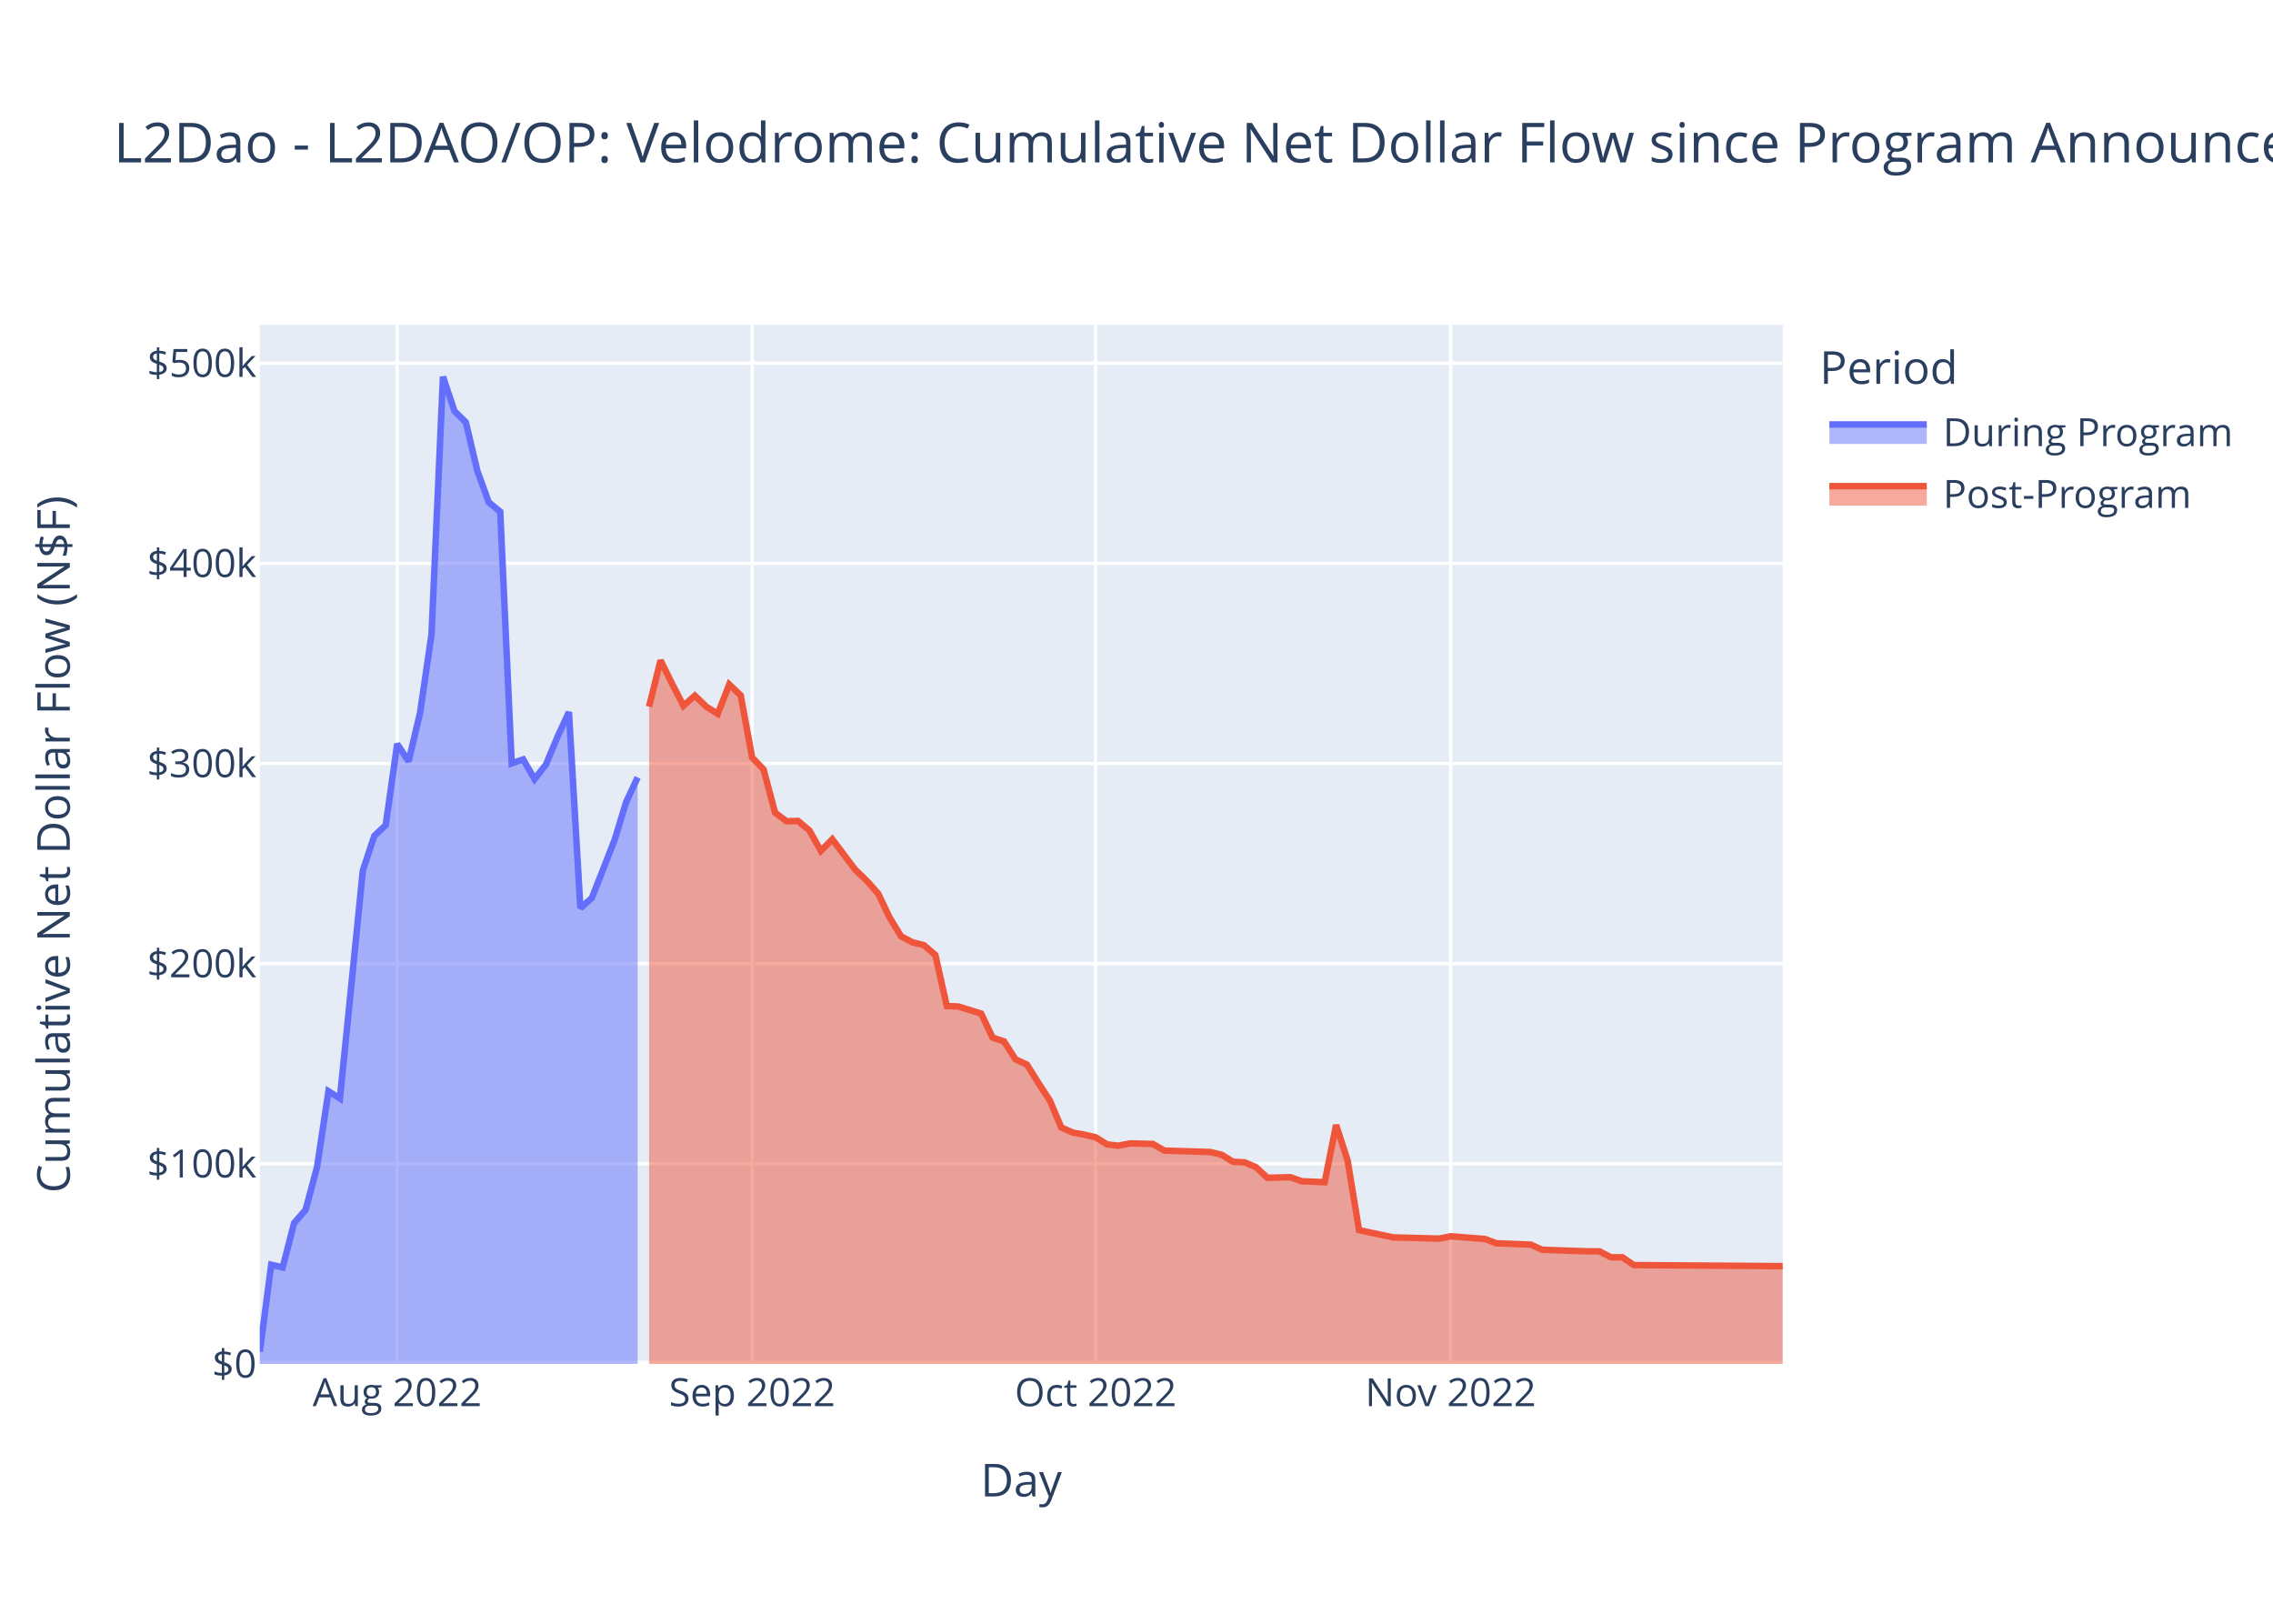
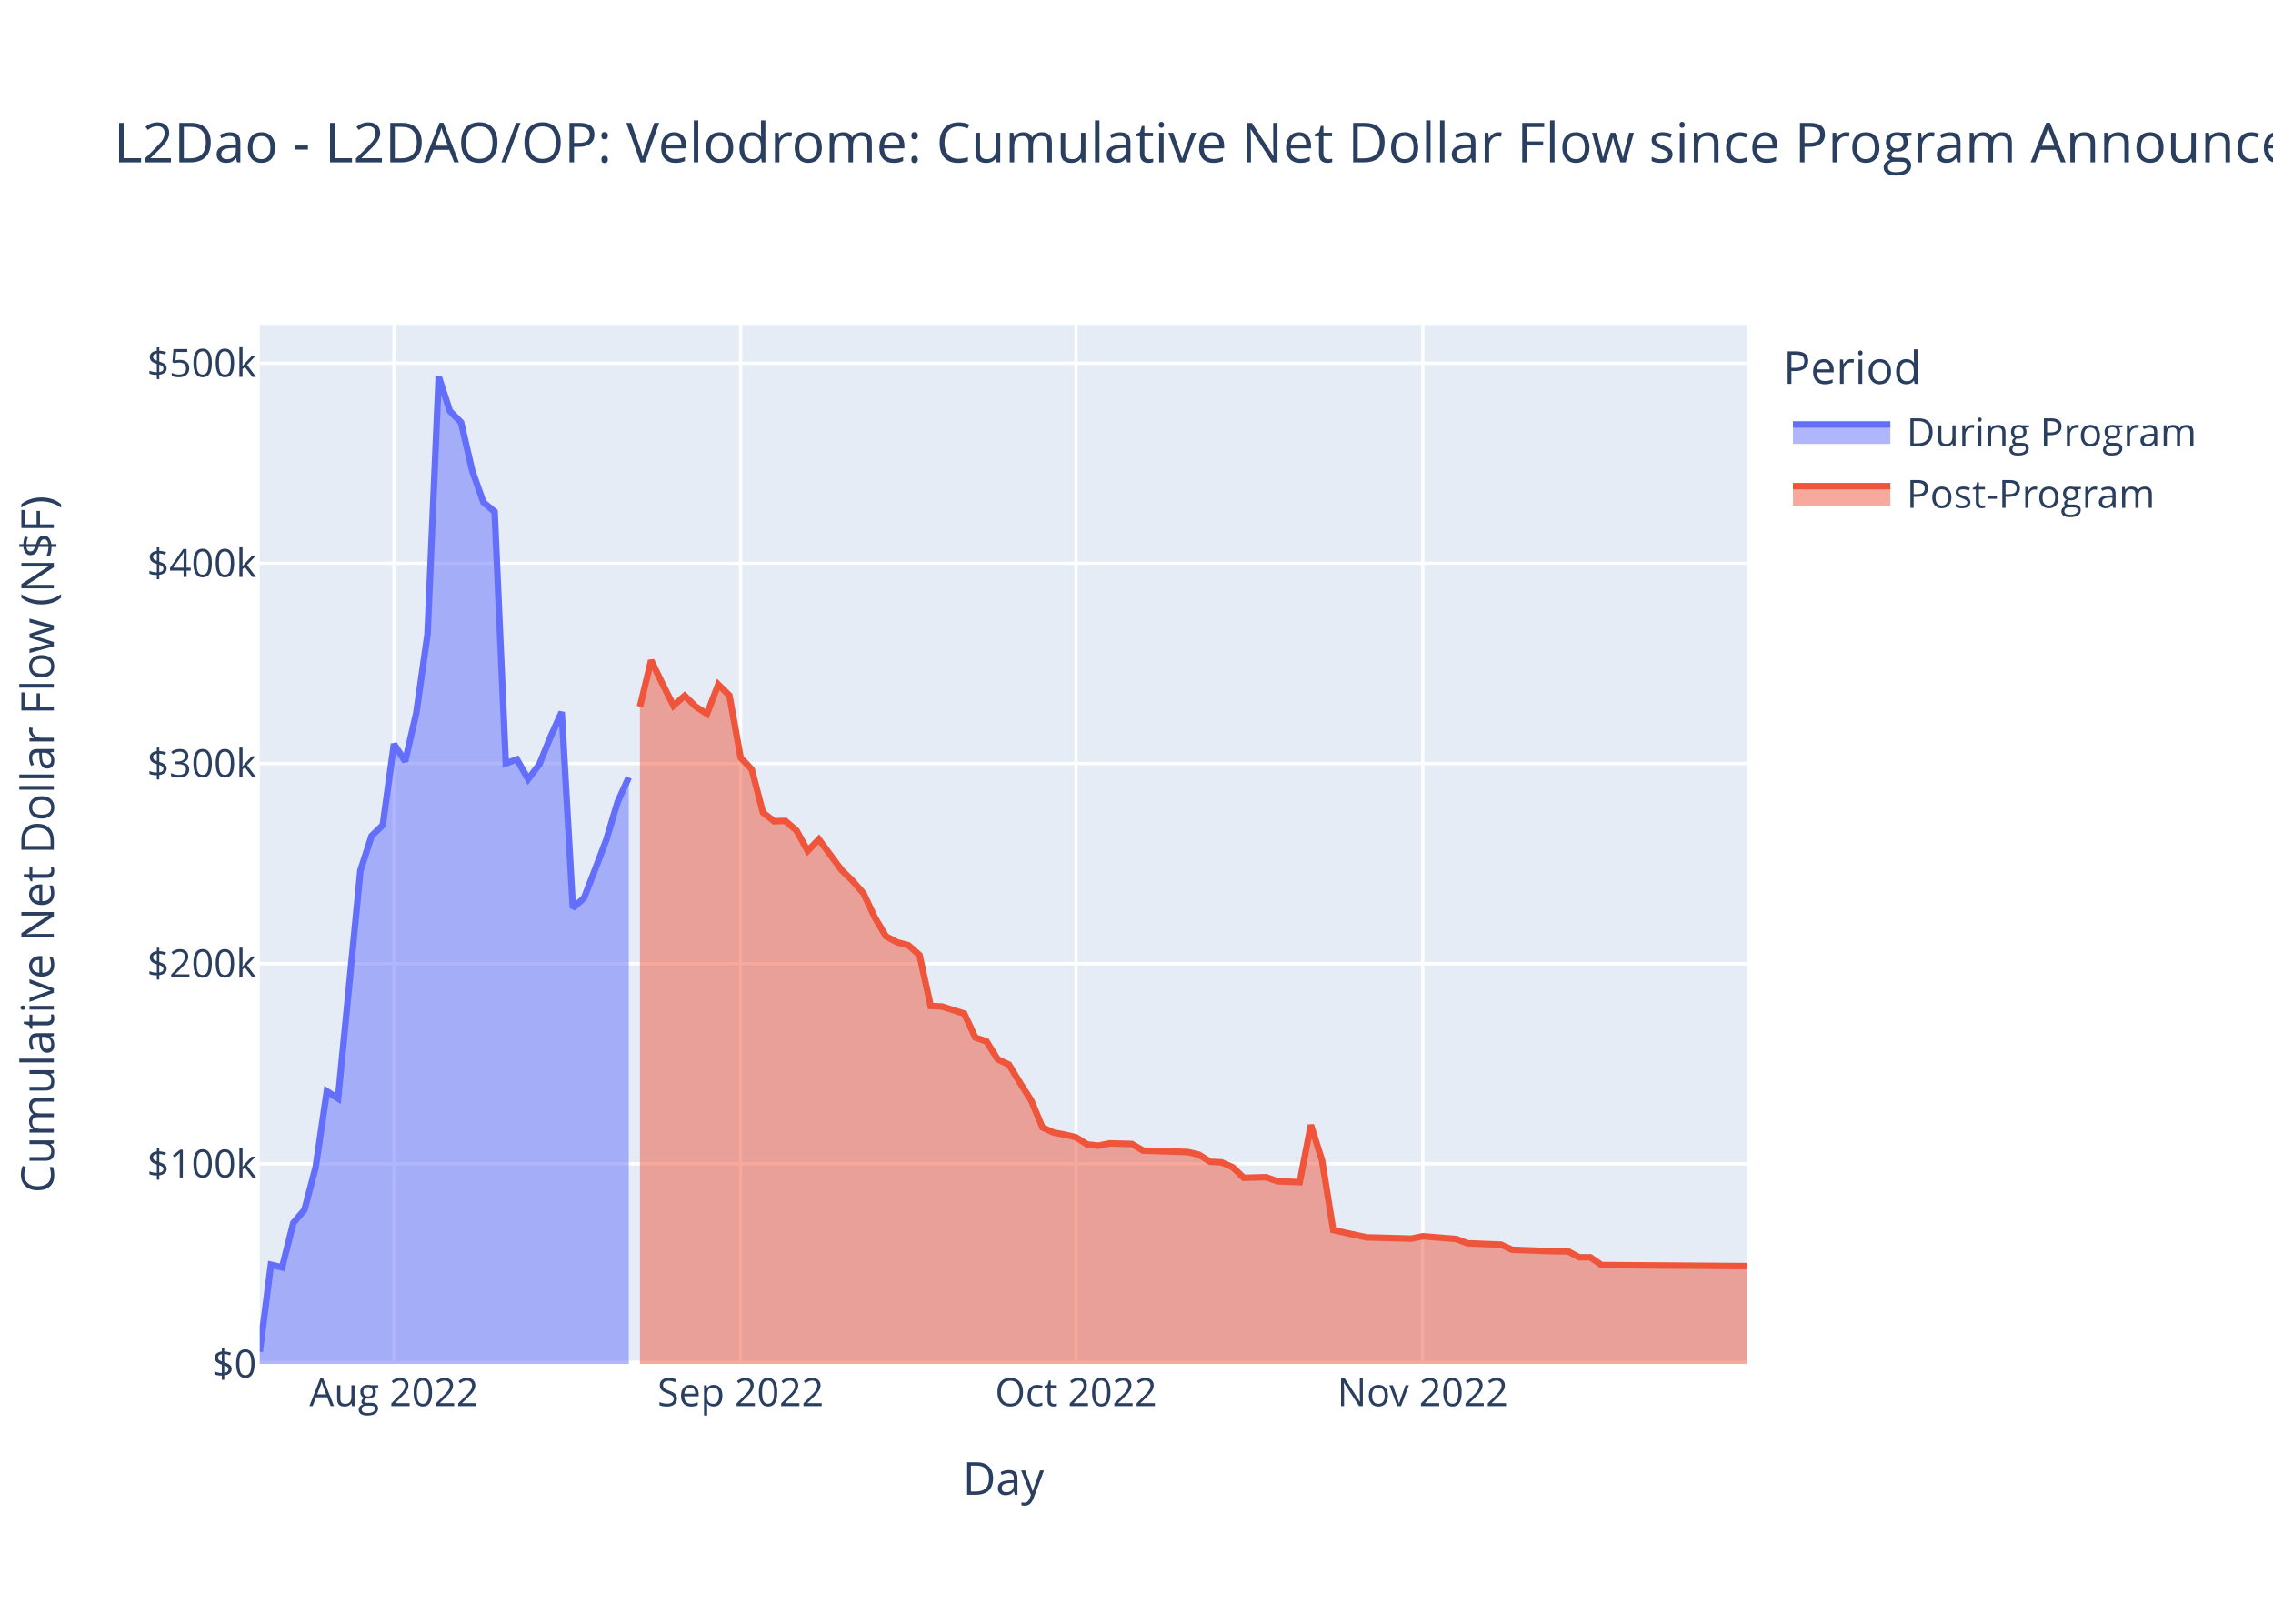
<svg xmlns="http://www.w3.org/2000/svg" class="main-svg" width="700" height="500" style="" viewBox="0 0 700 500">
  <rect x="0" y="0" width="700" height="500" style="fill: rgb(255, 255, 255); fill-opacity: 1;" />
-   <defs id="defs-15d762">
+   <defs id="defs-1bc687">
    <g class="clips">
-       <clipPath id="clip15d762xyplot" class="plotclip">
-         <rect width="469" height="320" />
-       </clipPath>
-       <clipPath class="axesclip" id="clip15d762x">
-         <rect x="80" y="0" width="469" height="500" />
-       </clipPath>
-       <clipPath class="axesclip" id="clip15d762y">
+       <clipPath id="clip1bc687xyplot" class="plotclip">
+         <rect width="458" height="320" />
+       </clipPath>
+       <clipPath class="axesclip" id="clip1bc687x">
+         <rect x="80" y="0" width="458" height="500" />
+       </clipPath>
+       <clipPath class="axesclip" id="clip1bc687y">
        <rect x="0" y="100" width="700" height="320" />
      </clipPath>
-       <clipPath class="axesclip" id="clip15d762xy">
-         <rect x="80" y="100" width="469" height="320" />
+       <clipPath class="axesclip" id="clip1bc687xy">
+         <rect x="80" y="100" width="458" height="320" />
      </clipPath>
    </g>
    <g class="gradients" />
    <g class="patterns" />
  </defs>
  <g class="bglayer">
-     <rect class="bg" x="80" y="100" width="469" height="320" style="fill: rgb(229, 236, 246); fill-opacity: 1; stroke-width: 0;" />
+     <rect class="bg" x="80" y="100" width="458" height="320" style="fill: rgb(229, 236, 246); fill-opacity: 1; stroke-width: 0;" />
  </g>
  <g class="layer-below">
    <g class="imagelayer" />
    <g class="shapelayer" />
  </g>
  <g class="cartesianlayer">
    <g class="subplot xy">
      <g class="layer-subplot">
        <g class="shapelayer" />
        <g class="imagelayer" />
      </g>
      <g class="minor-gridlayer">
        <g class="x" />
        <g class="y" />
      </g>
      <g class="gridlayer">
        <g class="x">
-           <path class="xgrid crisp" transform="translate(122.32,0)" d="M0,100v320" style="stroke: rgb(255, 255, 255); stroke-opacity: 1; stroke-width: 1px;" />
-           <path class="xgrid crisp" transform="translate(231.63,0)" d="M0,100v320" style="stroke: rgb(255, 255, 255); stroke-opacity: 1; stroke-width: 1px;" />
-           <path class="xgrid crisp" transform="translate(337.42,0)" d="M0,100v320" style="stroke: rgb(255, 255, 255); stroke-opacity: 1; stroke-width: 1px;" />
-           <path class="xgrid crisp" transform="translate(446.74,0)" d="M0,100v320" style="stroke: rgb(255, 255, 255); stroke-opacity: 1; stroke-width: 1px;" />
+           <path class="xgrid crisp" transform="translate(121.32,0)" d="M0,100v320" style="stroke: rgb(255, 255, 255); stroke-opacity: 1; stroke-width: 1px;" />
+           <path class="xgrid crisp" transform="translate(228.08,0)" d="M0,100v320" style="stroke: rgb(255, 255, 255); stroke-opacity: 1; stroke-width: 1px;" />
+           <path class="xgrid crisp" transform="translate(331.38,0)" d="M0,100v320" style="stroke: rgb(255, 255, 255); stroke-opacity: 1; stroke-width: 1px;" />
+           <path class="xgrid crisp" transform="translate(438.14,0)" d="M0,100v320" style="stroke: rgb(255, 255, 255); stroke-opacity: 1; stroke-width: 1px;" />
        </g>
        <g class="y">
-           <path class="ygrid crisp" transform="translate(0,358.37)" d="M80,0h469" style="stroke: rgb(255, 255, 255); stroke-opacity: 1; stroke-width: 1px;" />
-           <path class="ygrid crisp" transform="translate(0,296.74)" d="M80,0h469" style="stroke: rgb(255, 255, 255); stroke-opacity: 1; stroke-width: 1px;" />
-           <path class="ygrid crisp" transform="translate(0,235.11)" d="M80,0h469" style="stroke: rgb(255, 255, 255); stroke-opacity: 1; stroke-width: 1px;" />
-           <path class="ygrid crisp" transform="translate(0,173.47)" d="M80,0h469" style="stroke: rgb(255, 255, 255); stroke-opacity: 1; stroke-width: 1px;" />
-           <path class="ygrid crisp" transform="translate(0,111.84)" d="M80,0h469" style="stroke: rgb(255, 255, 255); stroke-opacity: 1; stroke-width: 1px;" />
+           <path class="ygrid crisp" transform="translate(0,358.37)" d="M80,0h458" style="stroke: rgb(255, 255, 255); stroke-opacity: 1; stroke-width: 1px;" />
+           <path class="ygrid crisp" transform="translate(0,296.74)" d="M80,0h458" style="stroke: rgb(255, 255, 255); stroke-opacity: 1; stroke-width: 1px;" />
+           <path class="ygrid crisp" transform="translate(0,235.11)" d="M80,0h458" style="stroke: rgb(255, 255, 255); stroke-opacity: 1; stroke-width: 1px;" />
+           <path class="ygrid crisp" transform="translate(0,173.47)" d="M80,0h458" style="stroke: rgb(255, 255, 255); stroke-opacity: 1; stroke-width: 1px;" />
+           <path class="ygrid crisp" transform="translate(0,111.84)" d="M80,0h458" style="stroke: rgb(255, 255, 255); stroke-opacity: 1; stroke-width: 1px;" />
        </g>
      </g>
      <g class="zerolinelayer">
-         <path class="yzl zl crisp" transform="translate(0,420)" d="M80,0h469" style="stroke: rgb(255, 255, 255); stroke-opacity: 1; stroke-width: 2px;" />
+         <path class="yzl zl crisp" transform="translate(0,420)" d="M80,0h458" style="stroke: rgb(255, 255, 255); stroke-opacity: 1; stroke-width: 2px;" />
      </g>
      <path class="xlines-below" />
      <path class="ylines-below" />
      <g class="overlines-below" />
      <g class="xaxislayer-below" />
      <g class="yaxislayer-below" />
      <g class="overaxes-below" />
-       <g class="plot" transform="translate(80,100)" clip-path="url(#clip15d762xyplot)">
+       <g class="plot" transform="translate(80,100)" clip-path="url(#clip1bc687xyplot)">
        <g class="scatterlayer mlayer">
-           <g class="trace scatter trace93de30" style="stroke-miterlimit: 2;">
+           <g class="trace scatter trace24dc3c" style="stroke-miterlimit: 2;">
            <g class="fills">
              <g>
-                 <path class="js-fill" d="M116.37,320L0,320L0,316.24L3.53,289.45L7.05,290.28L10.58,276.6L14.11,272.55L17.63,259.42L21.16,236.03L24.68,238.25L28.21,203.3L31.74,168.07L35.26,157.41L38.79,154.07L42.32,129.09L45.84,134.44L49.37,119.49L52.89,95.34L56.42,16L59.95,26.57L63.47,30.07L67,44.98L70.53,54.68L74.05,57.57L77.58,135.06L81.11,133.84L84.63,139.92L88.16,135.37L91.68,126.91L95.21,119.27L98.74,179.63L102.26,176.51L105.79,167.58L109.32,158.5L112.84,146.95L116.37,139.38" style="fill: rgb(99, 110, 250); fill-opacity: 0.5; stroke-width: 0;" />
+                 <path class="js-fill" d="M113.64,320L0,320L0,316.24L3.44,289.45L6.89,290.28L10.33,276.6L13.77,272.55L17.22,259.42L20.66,236.03L24.11,238.25L27.55,203.3L30.99,168.07L34.44,157.41L37.88,154.07L41.32,129.09L44.77,134.44L48.21,119.49L51.65,95.34L55.1,16L58.54,26.57L61.98,30.07L65.43,44.98L68.87,54.68L72.32,57.57L75.76,135.06L79.2,133.84L82.65,139.92L86.09,135.37L89.53,126.91L92.98,119.27L96.42,179.63L99.86,176.51L103.31,167.58L106.75,158.5L110.2,146.95L113.64,139.38" style="fill: rgb(99, 110, 250); fill-opacity: 0.5; stroke-width: 0;" />
              </g>
            </g>
            <g class="errorbars" />
            <g class="lines">
-               <path class="js-line" d="M0,316.24L3.53,289.45L7.05,290.28L10.58,276.6L14.11,272.55L17.63,259.42L21.16,236.03L24.68,238.25L28.21,203.3L31.74,168.07L35.26,157.41L38.79,154.07L42.32,129.09L45.84,134.44L49.37,119.49L52.89,95.34L56.42,16L59.95,26.57L63.47,30.07L67,44.98L70.53,54.68L74.05,57.57L77.58,135.06L81.11,133.84L84.63,139.92L88.16,135.37L91.68,126.91L95.21,119.27L98.74,179.63L102.26,176.51L105.79,167.58L109.32,158.5L112.84,146.95L116.37,139.38" style="vector-effect: non-scaling-stroke; fill: none; stroke: rgb(99, 110, 250); stroke-opacity: 1; stroke-width: 2px; opacity: 1;" />
+               <path class="js-line" d="M0,316.24L3.44,289.45L6.89,290.28L10.33,276.6L13.77,272.55L17.22,259.42L20.66,236.03L24.11,238.25L27.55,203.3L30.99,168.07L34.44,157.41L37.88,154.07L41.32,129.09L44.77,134.44L48.21,119.49L51.65,95.34L55.1,16L58.54,26.57L61.98,30.07L65.43,44.98L68.87,54.68L72.32,57.57L75.76,135.06L79.2,133.84L82.65,139.92L86.09,135.37L89.53,126.91L92.98,119.27L96.42,179.63L99.86,176.51L103.31,167.58L106.75,158.5L110.2,146.95L113.64,139.38" style="vector-effect: non-scaling-stroke; fill: none; stroke: rgb(99, 110, 250); stroke-opacity: 1; stroke-width: 2px; opacity: 1;" />
            </g>
            <g class="points" />
            <g class="text" />
          </g>
-           <g class="trace scatter trace9063c8" style="stroke-miterlimit: 2;">
+           <g class="trace scatter tracea5d7f5" style="stroke-miterlimit: 2;">
            <g class="fills">
              <g>
-                 <path class="js-fill" d="M469,320L119.89,320L119.89,117.6L123.42,103.35L126.95,110.48L130.47,117.32L134,114.22L137.53,117.62L141.05,119.81L144.58,110.77L148.11,114.15L151.63,133.26L155.16,136.96L158.68,150.21L162.21,152.9L165.74,152.77L169.26,155.73L172.79,162.01L176.32,158.44L183.37,167.8L186.89,171.18L190.42,175.13L193.95,182.5L197.47,188.31L201,190.16L204.53,191.06L208.05,194.07L211.58,209.79L215.11,209.93L222.16,212.11L225.68,219.51L229.21,220.68L232.74,226.21L236.26,227.81L239.79,233.49L243.32,238.9L246.84,247.18L250.37,248.75L253.89,249.39L257.42,250.21L260.95,252.4L264.47,252.79L268,252.08L275.05,252.26L278.58,254.3L292.68,254.74L296.21,255.57L299.74,257.75L303.26,257.92L306.79,259.41L310.32,262.68L317.37,262.49L320.89,263.74L327.95,264.03L331.47,246.42L335,257.29L338.53,278.8L349.11,281.04L352.63,281.12L363.21,281.41L366.74,280.69L377.32,281.52L380.84,282.84L391.42,283.26L394.95,284.84L405.53,285.22L409.05,285.32L412.58,285.33L416.11,287.16L419.63,287.16L423.16,289.56L469,289.88" style="fill: rgb(239, 85, 59); fill-opacity: 0.5; stroke-width: 0;" />
+                 <path class="js-fill" d="M458,320L117.08,320L117.08,117.6L120.53,103.35L123.97,110.48L127.41,117.32L130.86,114.22L134.3,117.62L137.74,119.81L141.19,110.77L144.63,114.15L148.08,133.26L151.52,136.96L154.96,150.21L158.41,152.9L161.85,152.77L165.29,155.73L168.74,162.01L172.18,158.44L179.07,167.8L182.51,171.18L185.95,175.13L189.4,182.5L192.84,188.31L196.29,190.16L199.73,191.06L203.17,194.07L206.62,209.79L210.06,209.93L216.95,212.11L220.39,219.51L223.83,220.68L227.28,226.21L230.72,227.81L234.17,233.49L237.61,238.9L241.05,247.18L244.5,248.75L247.94,249.39L251.38,250.21L254.83,252.4L258.27,252.79L261.71,252.08L268.6,252.26L272.05,254.3L285.82,254.74L289.26,255.57L292.71,257.75L296.15,257.92L299.59,259.41L303.04,262.68L309.92,262.49L313.37,263.74L320.26,264.03L323.7,246.42L327.14,257.29L330.59,278.8L340.92,281.04L344.36,281.12L354.69,281.41L358.14,280.69L368.47,281.52L371.91,282.84L382.24,283.26L385.68,284.84L396.02,285.22L399.46,285.32L402.9,285.33L406.35,287.16L409.79,287.16L413.23,289.56L458,289.88" style="fill: rgb(239, 85, 59); fill-opacity: 0.5; stroke-width: 0;" />
              </g>
            </g>
            <g class="errorbars" />
            <g class="lines">
-               <path class="js-line" d="M119.89,117.6L123.42,103.35L126.95,110.48L130.47,117.32L134,114.22L137.53,117.62L141.05,119.81L144.58,110.77L148.11,114.15L151.63,133.26L155.16,136.96L158.68,150.21L162.21,152.9L165.74,152.77L169.26,155.73L172.79,162.01L176.32,158.44L183.37,167.8L186.89,171.18L190.42,175.13L193.95,182.5L197.47,188.31L201,190.16L204.53,191.06L208.05,194.07L211.58,209.79L215.11,209.93L222.16,212.11L225.68,219.51L229.21,220.68L232.74,226.21L236.26,227.81L239.79,233.49L243.32,238.9L246.84,247.18L250.37,248.75L253.89,249.39L257.42,250.21L260.95,252.4L264.47,252.79L268,252.08L275.05,252.26L278.58,254.3L292.68,254.74L296.21,255.57L299.74,257.75L303.26,257.92L306.79,259.41L310.32,262.68L317.37,262.49L320.89,263.74L327.95,264.03L331.47,246.42L335,257.29L338.53,278.8L349.11,281.04L352.63,281.12L363.21,281.41L366.74,280.69L377.32,281.52L380.84,282.84L391.42,283.26L394.95,284.84L405.53,285.22L409.05,285.32L412.58,285.33L416.11,287.16L419.63,287.16L423.16,289.56L469,289.88" style="vector-effect: non-scaling-stroke; fill: none; stroke: rgb(239, 85, 59); stroke-opacity: 1; stroke-width: 2px; opacity: 1;" />
+               <path class="js-line" d="M117.08,117.6L120.53,103.35L123.97,110.48L127.41,117.32L130.86,114.22L134.3,117.62L137.74,119.81L141.19,110.77L144.63,114.15L148.08,133.26L151.52,136.96L154.96,150.21L158.41,152.9L161.85,152.77L165.29,155.73L168.74,162.01L172.18,158.44L179.07,167.8L182.51,171.18L185.95,175.13L189.4,182.5L192.84,188.31L196.29,190.16L199.73,191.06L203.17,194.07L206.62,209.79L210.06,209.93L216.95,212.11L220.39,219.51L223.83,220.68L227.28,226.21L230.72,227.81L234.17,233.49L237.61,238.9L241.05,247.18L244.5,248.75L247.94,249.39L251.38,250.21L254.83,252.4L258.27,252.79L261.71,252.08L268.6,252.26L272.05,254.3L285.82,254.74L289.26,255.57L292.71,257.75L296.15,257.92L299.59,259.41L303.04,262.68L309.92,262.49L313.37,263.74L320.26,264.03L323.7,246.42L327.14,257.29L330.59,278.8L340.92,281.04L344.36,281.12L354.69,281.41L358.14,280.69L368.47,281.52L371.91,282.84L382.24,283.26L385.68,284.84L396.02,285.22L399.46,285.32L402.9,285.33L406.35,287.16L409.79,287.16L413.23,289.56L458,289.88" style="vector-effect: non-scaling-stroke; fill: none; stroke: rgb(239, 85, 59); stroke-opacity: 1; stroke-width: 2px; opacity: 1;" />
            </g>
            <g class="points" />
            <g class="text" />
          </g>
        </g>
      </g>
      <g class="overplot" />
      <path class="xlines-above crisp" d="M0,0" style="fill: none;" />
      <path class="ylines-above crisp" d="M0,0" style="fill: none;" />
      <g class="overlines-above" />
      <g class="xaxislayer-above">
        <g class="xtick">
-           <text text-anchor="middle" x="0" y="433" transform="translate(122.32,0)" style="font-family: 'Open Sans', verdana, arial, sans-serif; font-size: 12px; fill: rgb(42, 63, 95); fill-opacity: 1; white-space: pre; opacity: 1;">Aug 2022</text>
-         </g>
-         <g class="xtick">
-           <text text-anchor="middle" x="0" y="433" style="font-family: 'Open Sans', verdana, arial, sans-serif; font-size: 12px; fill: rgb(42, 63, 95); fill-opacity: 1; white-space: pre; opacity: 1;" transform="translate(231.63,0)">Sep 2022</text>
-         </g>
-         <g class="xtick">
-           <text text-anchor="middle" x="0" y="433" style="font-family: 'Open Sans', verdana, arial, sans-serif; font-size: 12px; fill: rgb(42, 63, 95); fill-opacity: 1; white-space: pre; opacity: 1;" transform="translate(337.42,0)">Oct 2022</text>
-         </g>
-         <g class="xtick">
-           <text text-anchor="middle" x="0" y="433" style="font-family: 'Open Sans', verdana, arial, sans-serif; font-size: 12px; fill: rgb(42, 63, 95); fill-opacity: 1; white-space: pre; opacity: 1;" transform="translate(446.74,0)">Nov 2022</text>
+           <text text-anchor="middle" x="0" y="433" transform="translate(121.32,0)" style="font-family: 'Open Sans', verdana, arial, sans-serif; font-size: 12px; fill: rgb(42, 63, 95); fill-opacity: 1; white-space: pre; opacity: 1;">Aug 2022</text>
+         </g>
+         <g class="xtick">
+           <text text-anchor="middle" x="0" y="433" style="font-family: 'Open Sans', verdana, arial, sans-serif; font-size: 12px; fill: rgb(42, 63, 95); fill-opacity: 1; white-space: pre; opacity: 1;" transform="translate(228.08,0)">Sep 2022</text>
+         </g>
+         <g class="xtick">
+           <text text-anchor="middle" x="0" y="433" style="font-family: 'Open Sans', verdana, arial, sans-serif; font-size: 12px; fill: rgb(42, 63, 95); fill-opacity: 1; white-space: pre; opacity: 1;" transform="translate(331.38,0)">Oct 2022</text>
+         </g>
+         <g class="xtick">
+           <text text-anchor="middle" x="0" y="433" style="font-family: 'Open Sans', verdana, arial, sans-serif; font-size: 12px; fill: rgb(42, 63, 95); fill-opacity: 1; white-space: pre; opacity: 1;" transform="translate(438.14,0)">Nov 2022</text>
        </g>
      </g>
      <g class="yaxislayer-above">
        <g class="ytick">
          <text text-anchor="end" x="79" y="4.2" transform="translate(0,420)" style="font-family: 'Open Sans', verdana, arial, sans-serif; font-size: 12px; fill: rgb(42, 63, 95); fill-opacity: 1; white-space: pre; opacity: 1;">$0</text>
        </g>
        <g class="ytick">
          <text text-anchor="end" x="79" y="4.2" style="font-family: 'Open Sans', verdana, arial, sans-serif; font-size: 12px; fill: rgb(42, 63, 95); fill-opacity: 1; white-space: pre; opacity: 1;" transform="translate(0,358.37)">$100k</text>
        </g>
        <g class="ytick">
          <text text-anchor="end" x="79" y="4.2" style="font-family: 'Open Sans', verdana, arial, sans-serif; font-size: 12px; fill: rgb(42, 63, 95); fill-opacity: 1; white-space: pre; opacity: 1;" transform="translate(0,296.74)">$200k</text>
        </g>
        <g class="ytick">
          <text text-anchor="end" x="79" y="4.2" style="font-family: 'Open Sans', verdana, arial, sans-serif; font-size: 12px; fill: rgb(42, 63, 95); fill-opacity: 1; white-space: pre; opacity: 1;" transform="translate(0,235.11)">$300k</text>
        </g>
        <g class="ytick">
          <text text-anchor="end" x="79" y="4.2" style="font-family: 'Open Sans', verdana, arial, sans-serif; font-size: 12px; fill: rgb(42, 63, 95); fill-opacity: 1; white-space: pre; opacity: 1;" transform="translate(0,173.47)">$400k</text>
        </g>
        <g class="ytick">
          <text text-anchor="end" x="79" y="4.2" style="font-family: 'Open Sans', verdana, arial, sans-serif; font-size: 12px; fill: rgb(42, 63, 95); fill-opacity: 1; white-space: pre; opacity: 1;" transform="translate(0,111.84)">$500k</text>
        </g>
      </g>
      <g class="overaxes-above" />
    </g>
  </g>
  <g class="polarlayer" />
  <g class="smithlayer" />
  <g class="ternarylayer" />
  <g class="geolayer" />
  <g class="funnelarealayer" />
  <g class="pielayer" />
  <g class="iciclelayer" />
  <g class="treemaplayer" />
  <g class="sunburstlayer" />
  <g class="glimages" />
-   <defs id="topdefs-15d762">
+   <defs id="topdefs-1bc687">
    <g class="clips" />
-     <clipPath id="legend15d762">
-       <rect width="130" height="67" x="0" y="0" />
+     <clipPath id="legend1bc687">
+       <rect width="141" height="67" x="0" y="0" />
    </clipPath>
  </defs>
  <g class="layer-above">
    <g class="imagelayer" />
    <g class="shapelayer" />
  </g>
  <g class="infolayer">
-     <g class="legend" pointer-events="all" transform="translate(558.38,100)">
-       <rect class="bg" shape-rendering="crispEdges" width="130" height="67" x="0" y="0" style="stroke: rgb(68, 68, 68); stroke-opacity: 1; fill: rgb(255, 255, 255); fill-opacity: 1; stroke-width: 0px;" />
-       <g class="scrollbox" transform="" clip-path="url(#legend15d762)">
+     <g class="legend" pointer-events="all" transform="translate(547.16,100)">
+       <rect class="bg" shape-rendering="crispEdges" width="141" height="67" x="0" y="0" style="stroke: rgb(68, 68, 68); stroke-opacity: 1; fill: rgb(255, 255, 255); fill-opacity: 1; stroke-width: 0px;" />
+       <g class="scrollbox" transform="" clip-path="url(#legend1bc687)">
        <text class="legendtitletext" text-anchor="start" x="2" y="18.2" style="font-family: 'Open Sans', verdana, arial, sans-serif; font-size: 14px; fill: rgb(42, 63, 95); fill-opacity: 1; white-space: pre;">Period</text>
        <g class="groups">
          <g class="traces" transform="translate(0,32.7)" style="opacity: 1;">
            <text class="legendtext" text-anchor="start" x="40" y="4.68" style="font-family: 'Open Sans', verdana, arial, sans-serif; font-size: 12px; fill: rgb(42, 63, 95); fill-opacity: 1; white-space: pre;">During Program</text>
            <g class="layers">
              <g class="legendfill">
                <path class="js-fill" d="M5,-2h30v6h-30z" style="stroke-width: 0; fill: rgb(99, 110, 250); fill-opacity: 0.5;" />
              </g>
              <g class="legendlines">
                <path class="js-line" d="M5,-2h30" style="fill: none; stroke: rgb(99, 110, 250); stroke-opacity: 1; stroke-width: 2px;" />
              </g>
              <g class="legendsymbols">
                <g class="legendpoints" />
              </g>
            </g>
-             <rect class="legendtoggle" x="0" y="-9.5" width="124.703" height="19" style="fill: rgb(0, 0, 0); fill-opacity: 0;" />
+             <rect class="legendtoggle" x="0" y="-9.5" width="135.672" height="19" style="fill: rgb(0, 0, 0); fill-opacity: 0;" />
          </g>
          <g class="traces" transform="translate(0,51.7)" style="opacity: 1;">
            <text class="legendtext" text-anchor="start" x="40" y="4.68" style="font-family: 'Open Sans', verdana, arial, sans-serif; font-size: 12px; fill: rgb(42, 63, 95); fill-opacity: 1; white-space: pre;">Post-Program</text>
            <g class="layers">
              <g class="legendfill">
                <path class="js-fill" d="M5,-2h30v6h-30z" style="stroke-width: 0; fill: rgb(239, 85, 59); fill-opacity: 0.5;" />
              </g>
              <g class="legendlines">
                <path class="js-line" d="M5,-2h30" style="fill: none; stroke: rgb(239, 85, 59); stroke-opacity: 1; stroke-width: 2px;" />
              </g>
              <g class="legendsymbols">
                <g class="legendpoints" />
              </g>
            </g>
-             <rect class="legendtoggle" x="0" y="-9.5" width="124.703" height="19" style="fill: rgb(0, 0, 0); fill-opacity: 0;" />
+             <rect class="legendtoggle" x="0" y="-9.5" width="135.672" height="19" style="fill: rgb(0, 0, 0); fill-opacity: 0;" />
          </g>
        </g>
      </g>
      <rect class="scrollbar" rx="20" ry="3" width="0" height="0" x="0" y="0" style="fill: rgb(128, 139, 164); fill-opacity: 1;" />
    </g>
    <g class="g-gtitle">
      <text class="gtitle" x="35" y="50" text-anchor="start" dy="0em" style="font-family: 'Open Sans', verdana, arial, sans-serif; font-size: 17px; fill: rgb(42, 63, 95); opacity: 1; font-weight: normal; white-space: pre;">L2Dao - L2DAO/OP: Velodrome: Cumulative Net Dollar Flow since Program Announcement</text>
    </g>
    <g class="g-xtitle">
-       <text class="xtitle" x="314.5" y="460.8" text-anchor="middle" style="font-family: 'Open Sans', verdana, arial, sans-serif; font-size: 14px; fill: rgb(42, 63, 95); opacity: 1; font-weight: normal; white-space: pre;">Day</text>
+       <text class="xtitle" x="309" y="460.3" text-anchor="middle" style="font-family: 'Open Sans', verdana, arial, sans-serif; font-size: 14px; fill: rgb(42, 63, 95); opacity: 1; font-weight: normal; white-space: pre;">Day</text>
    </g>
    <g class="g-ytitle">
-       <text class="ytitle" transform="rotate(-90,21.49688,260)" x="21.497" y="260" text-anchor="middle" style="font-family: 'Open Sans', verdana, arial, sans-serif; font-size: 14px; fill: rgb(42, 63, 95); opacity: 1; font-weight: normal; white-space: pre;">Cumulative Net Dollar Flow (N$F)</text>
+       <text class="ytitle" transform="rotate(-90,16.575,260)" x="16.575" y="260" text-anchor="middle" style="font-family: 'Open Sans', verdana, arial, sans-serif; font-size: 14px; fill: rgb(42, 63, 95); opacity: 1; font-weight: normal; white-space: pre;">Cumulative Net Dollar Flow (N$F)</text>
    </g>
  </g>
</svg>
